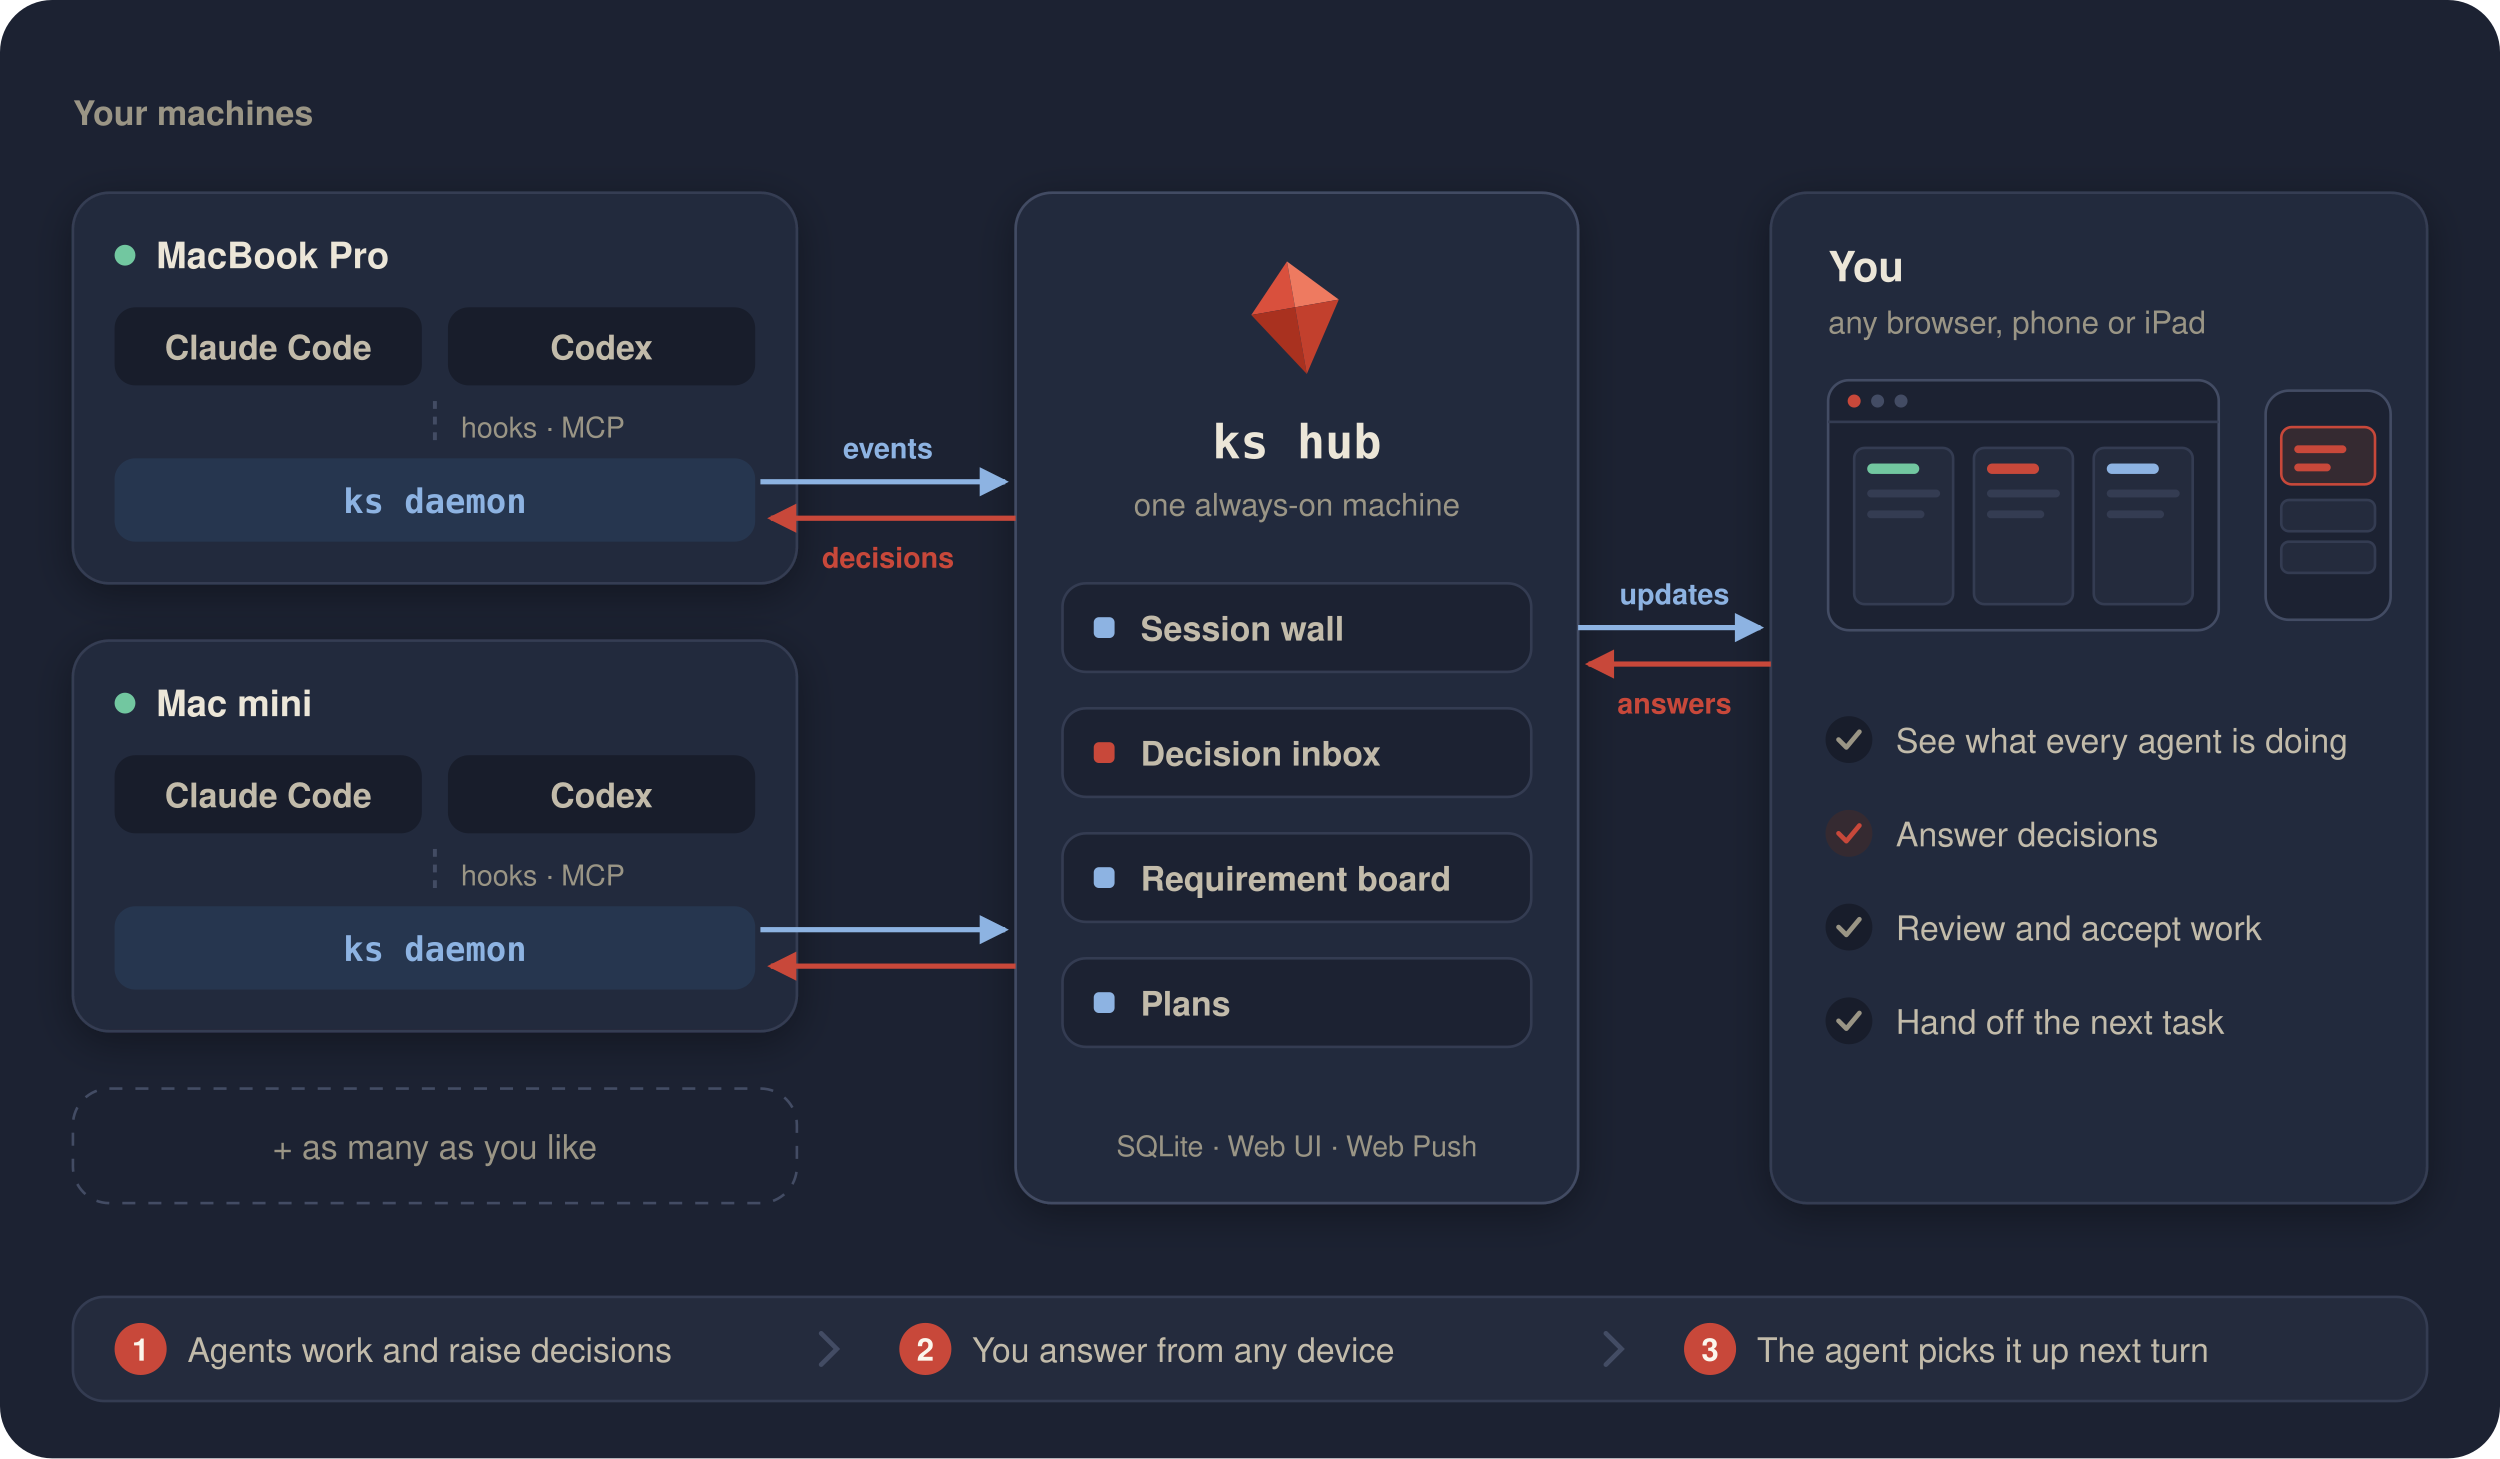
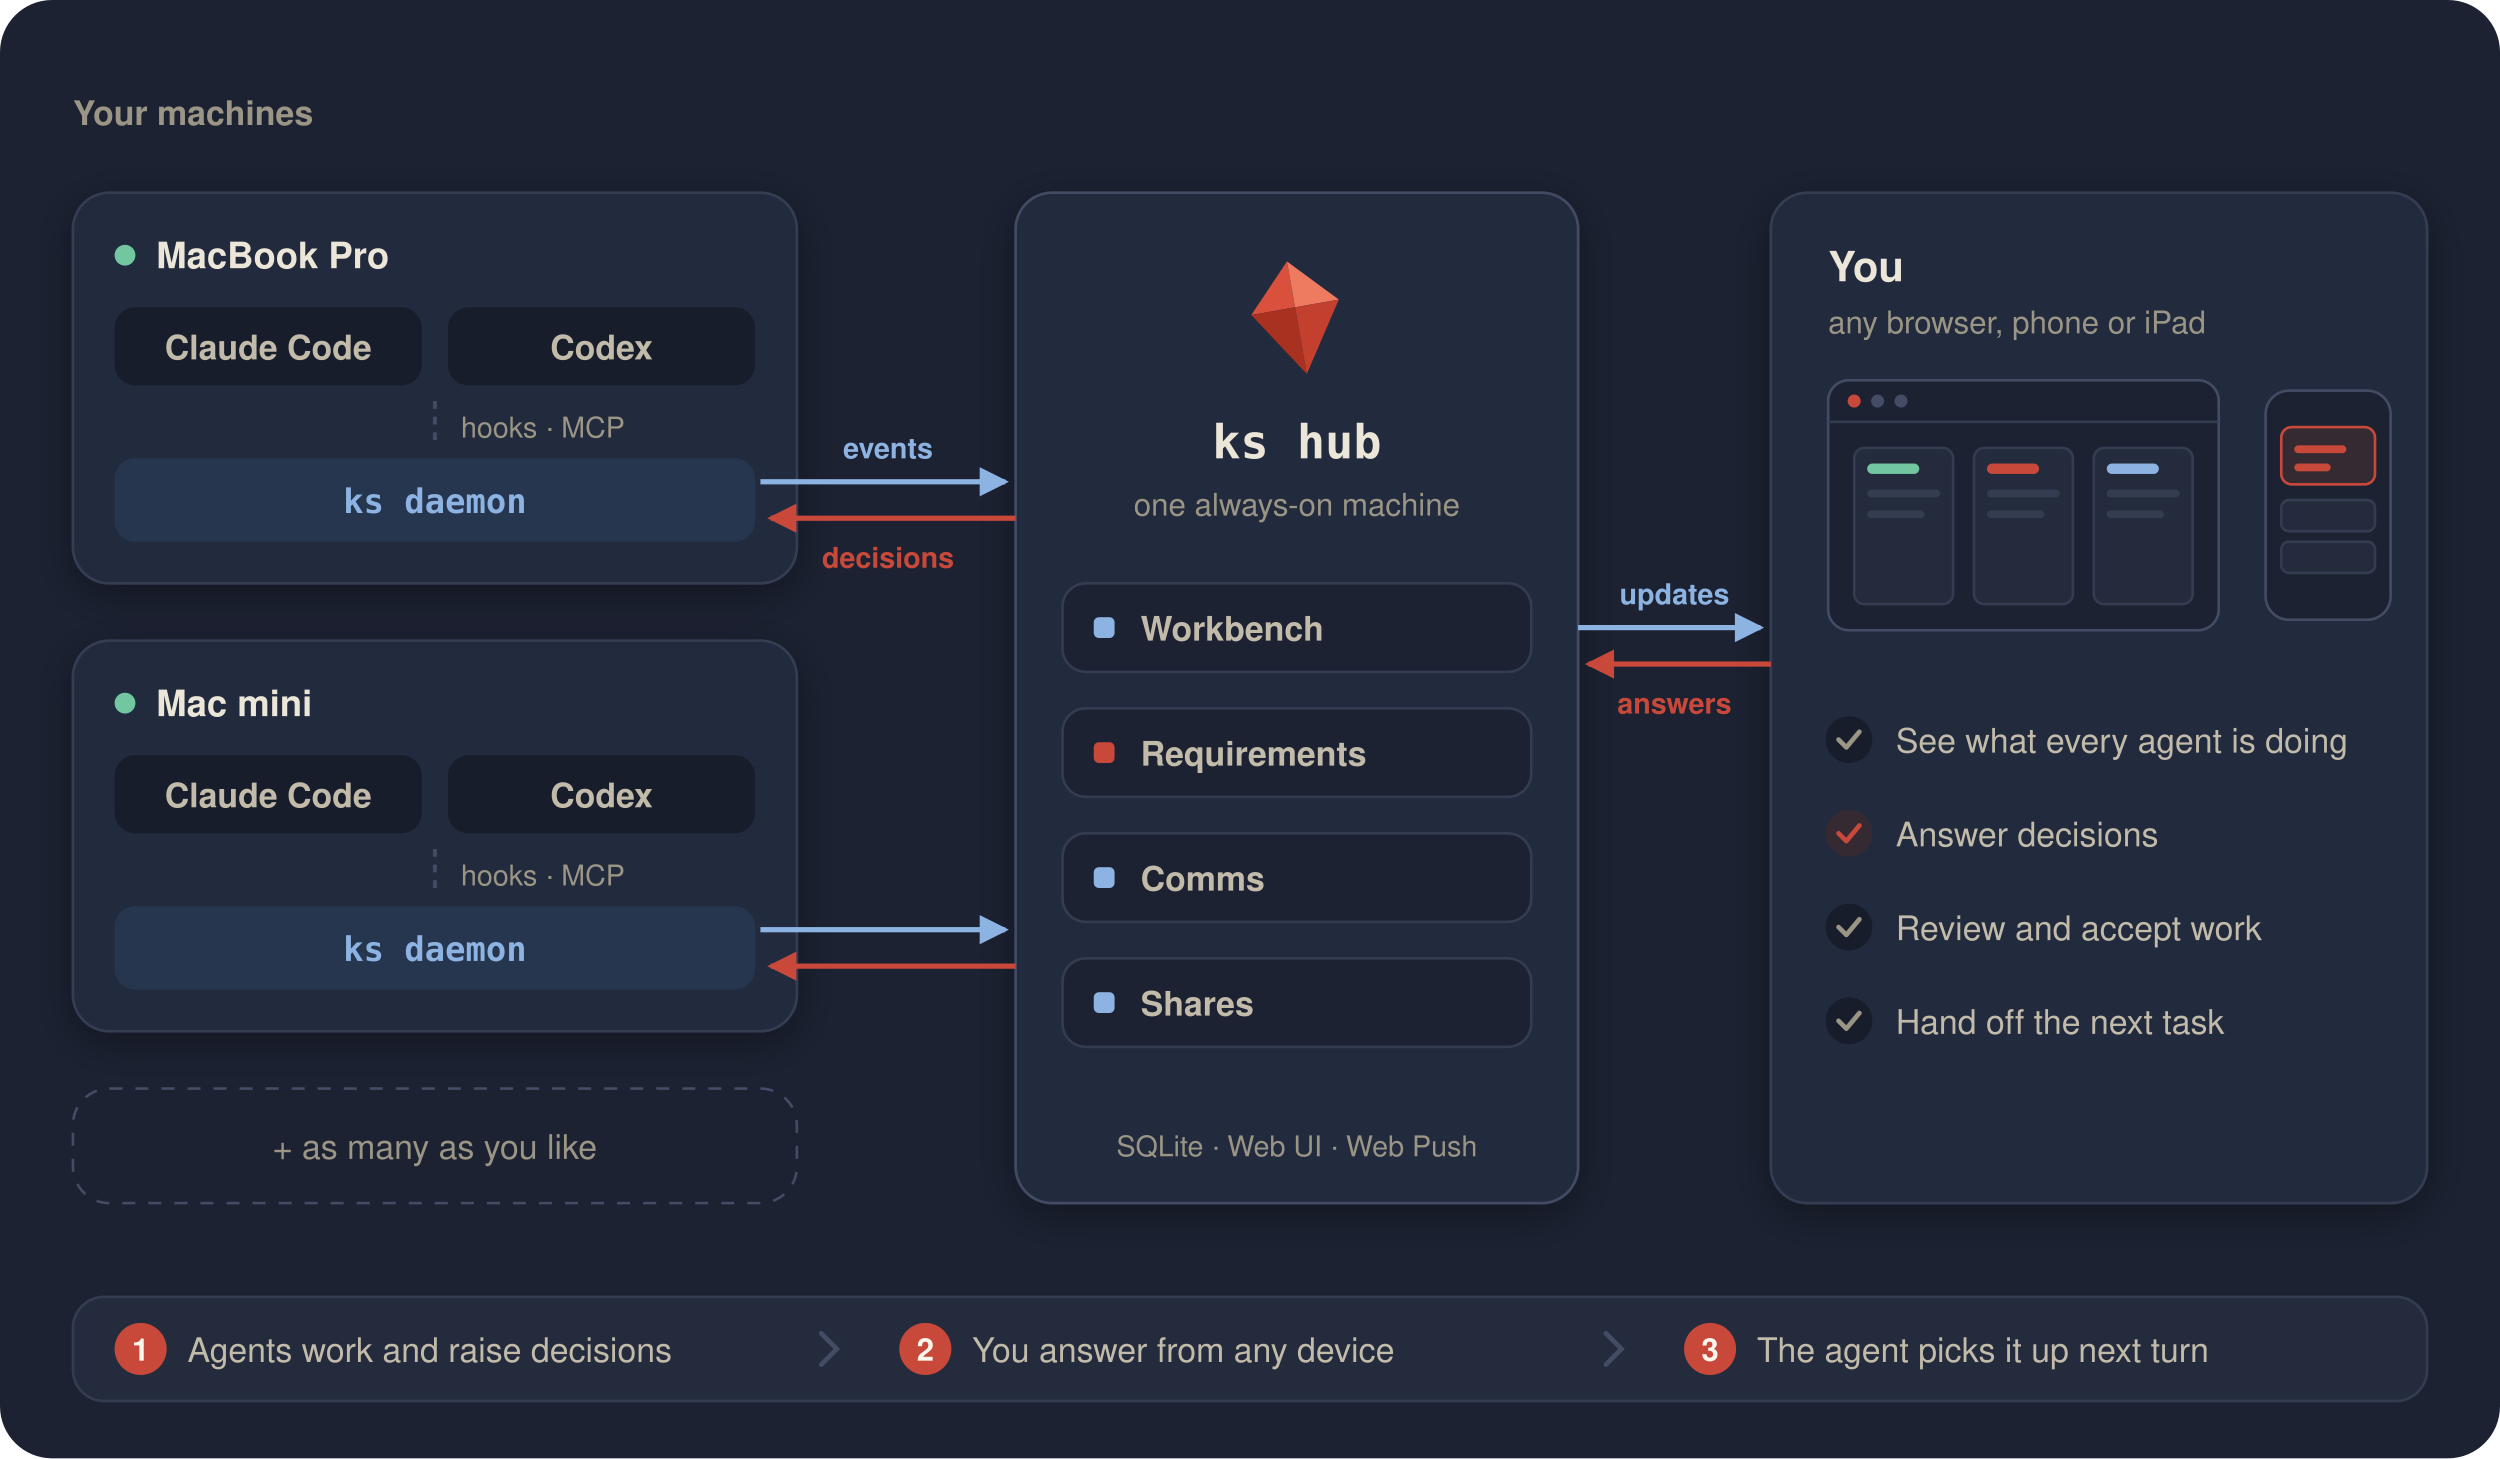
<svg xmlns="http://www.w3.org/2000/svg" viewBox="0 0 960 560" width="960" height="560" font-family="-apple-system, BlinkMacSystemFont, 'Segoe UI', 'PingFang SC', 'Hiragino Sans GB', 'Microsoft YaHei', Helvetica, Arial, sans-serif">
  <defs>
    <filter id="sh" x="-10%" y="-10%" width="120%" height="130%">
      <feDropShadow dx="0" dy="4" stdDeviation="8" flood-color="rgb(0 0 0 / 0.35)" />
    </filter>
    <marker id="ac" viewBox="0 0 10 10" refX="8" refY="5" markerWidth="7" markerHeight="7" orient="auto-start-reverse">
      <path d="M1,1 L9,5 L1,9 z" fill="#8db3e2" />
    </marker>
    <marker id="se" viewBox="0 0 10 10" refX="8" refY="5" markerWidth="7" markerHeight="7" orient="auto-start-reverse">
      <path d="M1,1 L9,5 L1,9 z" fill="#c8483a" />
    </marker>
  </defs>
  <rect width="960" height="560" rx="20" fill="#1c2232" />
  <text x="28" y="48" font-size="13" font-weight="600" fill="#9a9585" text-anchor="start">Your machines</text>
  <rect x="28" y="74" width="278" height="150" rx="14" fill="#242b3d" stroke="#343c52" filter="url(#sh)" />
  <circle cx="48" cy="98" r="4" fill="#72c7a0" />
  <text x="60" y="103" font-size="14" font-weight="600" fill="#ece6d8" text-anchor="start">MacBook Pro</text>
  <rect x="44" y="118" width="118" height="30" rx="8" fill="#181d2b" />
  <text x="103.0" y="138.0" font-size="13" font-weight="600" fill="#c2bbaa" text-anchor="middle">Claude Code</text>
  <rect x="172" y="118" width="118" height="30" rx="8" fill="#181d2b" />
  <text x="231.0" y="138.0" font-size="13" font-weight="600" fill="#c2bbaa" text-anchor="middle">Codex</text>
  <line x1="167.0" y1="154" x2="167.0" y2="172" stroke="#434c64" stroke-width="1.5" stroke-dasharray="3 3" />
  <text x="177.0" y="168" font-size="11" font-weight="500" fill="#9a9585" text-anchor="start">hooks · MCP</text>
  <rect x="44" y="176" width="246" height="32" rx="8" fill="#26364f" />
  <text x="167.0" y="197.0" font-size="13" font-weight="600" fill="#8db3e2" text-anchor="middle" font-family="ui-monospace, SFMono-Regular, Menlo, Consolas, monospace">ks daemon</text>
  <rect x="28" y="246" width="278" height="150" rx="14" fill="#242b3d" stroke="#343c52" filter="url(#sh)" />
  <circle cx="48" cy="270" r="4" fill="#72c7a0" />
  <text x="60" y="275" font-size="14" font-weight="600" fill="#ece6d8" text-anchor="start">Mac mini</text>
  <rect x="44" y="290" width="118" height="30" rx="8" fill="#181d2b" />
  <text x="103.0" y="310.0" font-size="13" font-weight="600" fill="#c2bbaa" text-anchor="middle">Claude Code</text>
  <rect x="172" y="290" width="118" height="30" rx="8" fill="#181d2b" />
  <text x="231.0" y="310.0" font-size="13" font-weight="600" fill="#c2bbaa" text-anchor="middle">Codex</text>
  <line x1="167.0" y1="326" x2="167.0" y2="344" stroke="#434c64" stroke-width="1.5" stroke-dasharray="3 3" />
  <text x="177.0" y="340" font-size="11" font-weight="500" fill="#9a9585" text-anchor="start">hooks · MCP</text>
  <rect x="44" y="348" width="246" height="32" rx="8" fill="#26364f" />
  <text x="167.0" y="369.0" font-size="13" font-weight="600" fill="#8db3e2" text-anchor="middle" font-family="ui-monospace, SFMono-Regular, Menlo, Consolas, monospace">ks daemon</text>
  <rect x="28" y="418" width="278" height="44" rx="14" fill="none" stroke="#434c64" stroke-dasharray="5 5" />
  <text x="167.0" y="445" font-size="13" font-weight="500" fill="#9a9585" text-anchor="middle">+ as many as you like</text>
  <rect x="390" y="74" width="216" height="388" rx="14" fill="#242b3d" stroke="#434c64" filter="url(#sh)" />
  <g transform="translate(472.0 96) scale(0.40625) rotate(-10 64 64)">
    <polygon points="64,10 22,54 64,54" fill="#D9503D" />
    <polygon points="64,10 64,54 106,54" fill="#EE7A60" />
    <polygon points="22,54 64,118 64,54" fill="#A9311F" />
    <polygon points="64,54 64,118 106,54" fill="#C2402D" />
  </g>
  <text x="498.0" y="176" font-size="18" font-weight="700" fill="#ece6d8" text-anchor="middle" font-family="ui-monospace, SFMono-Regular, Menlo, Consolas, monospace">ks hub</text>
  <text x="498.0" y="198" font-size="12" font-weight="400" fill="#9a9585" text-anchor="middle">one always-on machine</text>
  <rect x="408" y="224" width="180" height="34" rx="9" fill="#1c2232" stroke="#343c52" />
  <rect x="420" y="237" width="8" height="8" rx="2" fill="#8db3e2" />
-   <text x="438" y="246" font-size="13" font-weight="600" fill="#c2bbaa" text-anchor="start">Session wall</text>
+   <text x="438" y="246" font-size="13" font-weight="600" fill="#c2bbaa" text-anchor="start">Workbench</text>
  <rect x="408" y="272" width="180" height="34" rx="9" fill="#1c2232" stroke="#343c52" />
  <rect x="420" y="285" width="8" height="8" rx="2" fill="#c8483a" />
-   <text x="438" y="294" font-size="13" font-weight="600" fill="#c2bbaa" text-anchor="start">Decision inbox</text>
+   <text x="438" y="294" font-size="13" font-weight="600" fill="#c2bbaa" text-anchor="start">Requirements</text>
  <rect x="408" y="320" width="180" height="34" rx="9" fill="#1c2232" stroke="#343c52" />
  <rect x="420" y="333" width="8" height="8" rx="2" fill="#8db3e2" />
-   <text x="438" y="342" font-size="13" font-weight="600" fill="#c2bbaa" text-anchor="start">Requirement board</text>
+   <text x="438" y="342" font-size="13" font-weight="600" fill="#c2bbaa" text-anchor="start">Comms</text>
  <rect x="408" y="368" width="180" height="34" rx="9" fill="#1c2232" stroke="#343c52" />
  <rect x="420" y="381" width="8" height="8" rx="2" fill="#8db3e2" />
-   <text x="438" y="390" font-size="13" font-weight="600" fill="#c2bbaa" text-anchor="start">Plans</text>
+   <text x="438" y="390" font-size="13" font-weight="600" fill="#c2bbaa" text-anchor="start">Shares</text>
  <text x="498.0" y="444" font-size="11" font-weight="500" fill="#9a9585" text-anchor="middle">SQLite · Web UI · Web Push</text>
  <line x1="292" y1="185" x2="386" y2="185" stroke="#8db3e2" stroke-width="2" marker-end="url(#ac)" />
  <line x1="390" y1="199" x2="296" y2="199" stroke="#c8483a" stroke-width="2" marker-end="url(#se)" />
  <line x1="292" y1="357" x2="386" y2="357" stroke="#8db3e2" stroke-width="2" marker-end="url(#ac)" />
  <line x1="390" y1="371" x2="296" y2="371" stroke="#c8483a" stroke-width="2" marker-end="url(#se)" />
  <text x="341.0" y="176" font-size="11" font-weight="600" fill="#8db3e2" text-anchor="middle">events</text>
  <text x="341.0" y="218" font-size="11" font-weight="600" fill="#c8483a" text-anchor="middle">decisions</text>
  <rect x="680" y="74" width="252" height="388" rx="14" fill="#242b3d" stroke="#343c52" filter="url(#sh)" />
  <text x="702" y="108" font-size="16" font-weight="700" fill="#ece6d8" text-anchor="start">You</text>
  <text x="702" y="128" font-size="12" font-weight="400" fill="#9a9585" text-anchor="start">any browser, phone or iPad</text>
  <rect x="702" y="146" width="150" height="96" rx="8" fill="#1c2232" stroke="#434c64" />
  <line x1="702" y1="162" x2="852" y2="162" stroke="#343c52" />
  <circle cx="712" cy="154" r="2.5" fill="#c8483a" />
  <circle cx="721" cy="154" r="2.5" fill="#434c64" />
  <circle cx="730" cy="154" r="2.5" fill="#434c64" />
  <rect x="712" y="172" width="38" height="60" rx="4" fill="#242b3d" stroke="#343c52" />
  <rect x="717" y="178" width="20" height="4" rx="2" fill="#72c7a0" />
  <rect x="717" y="188" width="28" height="3" rx="1.5" fill="#343c52" />
  <rect x="717" y="196" width="22" height="3" rx="1.5" fill="#343c52" />
  <rect x="758" y="172" width="38" height="60" rx="4" fill="#242b3d" stroke="#343c52" />
  <rect x="763" y="178" width="20" height="4" rx="2" fill="#c8483a" />
  <rect x="763" y="188" width="28" height="3" rx="1.5" fill="#343c52" />
  <rect x="763" y="196" width="22" height="3" rx="1.5" fill="#343c52" />
  <rect x="804" y="172" width="38" height="60" rx="4" fill="#242b3d" stroke="#343c52" />
  <rect x="809" y="178" width="20" height="4" rx="2" fill="#8db3e2" />
  <rect x="809" y="188" width="28" height="3" rx="1.5" fill="#343c52" />
  <rect x="809" y="196" width="22" height="3" rx="1.5" fill="#343c52" />
  <rect x="870" y="150" width="48" height="88" rx="9" fill="#1c2232" stroke="#434c64" />
  <rect x="876" y="164" width="36" height="22" rx="4" fill="#352a31" stroke="#c8483a" stroke-width="1" />
  <rect x="881" y="171" width="20" height="3" rx="1.5" fill="#c8483a" />
  <rect x="881" y="178" width="14" height="3" rx="1.5" fill="#c8483a" />
  <rect x="876" y="192" width="36" height="12" rx="3" fill="#242b3d" stroke="#343c52" />
  <rect x="876" y="208" width="36" height="12" rx="3" fill="#242b3d" stroke="#343c52" />
  <circle cx="710" cy="284" r="9" fill="#181d2b" />
  <path d="M706,284 l3,3 l5,-6" fill="none" stroke="#9a9585" stroke-width="1.8" stroke-linecap="round" stroke-linejoin="round" />
  <text x="728" y="289" font-size="13" font-weight="500" fill="#c2bbaa" text-anchor="start">See what every agent is doing</text>
  <circle cx="710" cy="320" r="9" fill="#352a31" />
  <path d="M706,320 l3,3 l5,-6" fill="none" stroke="#c8483a" stroke-width="1.8" stroke-linecap="round" stroke-linejoin="round" />
  <text x="728" y="325" font-size="13" font-weight="500" fill="#c2bbaa" text-anchor="start">Answer decisions</text>
  <circle cx="710" cy="356" r="9" fill="#181d2b" />
  <path d="M706,356 l3,3 l5,-6" fill="none" stroke="#9a9585" stroke-width="1.8" stroke-linecap="round" stroke-linejoin="round" />
  <text x="728" y="361" font-size="13" font-weight="500" fill="#c2bbaa" text-anchor="start">Review and accept work</text>
  <circle cx="710" cy="392" r="9" fill="#181d2b" />
  <path d="M706,392 l3,3 l5,-6" fill="none" stroke="#9a9585" stroke-width="1.8" stroke-linecap="round" stroke-linejoin="round" />
  <text x="728" y="397" font-size="13" font-weight="500" fill="#c2bbaa" text-anchor="start">Hand off the next task</text>
  <line x1="606" y1="241.0" x2="676" y2="241.0" stroke="#8db3e2" stroke-width="2" marker-end="url(#ac)" />
  <line x1="680" y1="255.0" x2="610" y2="255.0" stroke="#c8483a" stroke-width="2" marker-end="url(#se)" />
  <text x="643.0" y="232.0" font-size="11" font-weight="600" fill="#8db3e2" text-anchor="middle">updates</text>
  <text x="643.0" y="274.0" font-size="11" font-weight="600" fill="#c8483a" text-anchor="middle">answers</text>
  <rect x="28" y="498" width="904" height="40" rx="12" fill="#242b3d" stroke="#343c52" />
  <circle cx="54.0" cy="518" r="10" fill="#c8483a" />
  <text x="54.0" y="522.5" font-size="12" font-weight="700" fill="#fbf6ec" text-anchor="middle">1</text>
  <text x="72.0" y="523" font-size="13" font-weight="500" fill="#c2bbaa" text-anchor="start">Agents work and raise decisions</text>
  <path d="M315.333,512 l6,6 l-6,6" fill="none" stroke="#434c64" stroke-width="1.8" stroke-linecap="round" />
  <circle cx="355.333" cy="518" r="10" fill="#c8483a" />
  <text x="355.333" y="522.5" font-size="12" font-weight="700" fill="#fbf6ec" text-anchor="middle">2</text>
  <text x="373.333" y="523" font-size="13" font-weight="500" fill="#c2bbaa" text-anchor="start">You answer from any device</text>
  <path d="M616.667,512 l6,6 l-6,6" fill="none" stroke="#434c64" stroke-width="1.8" stroke-linecap="round" />
  <circle cx="656.667" cy="518" r="10" fill="#c8483a" />
  <text x="656.667" y="522.5" font-size="12" font-weight="700" fill="#fbf6ec" text-anchor="middle">3</text>
  <text x="674.667" y="523" font-size="13" font-weight="500" fill="#c2bbaa" text-anchor="start">The agent picks it up next turn</text>
</svg>
